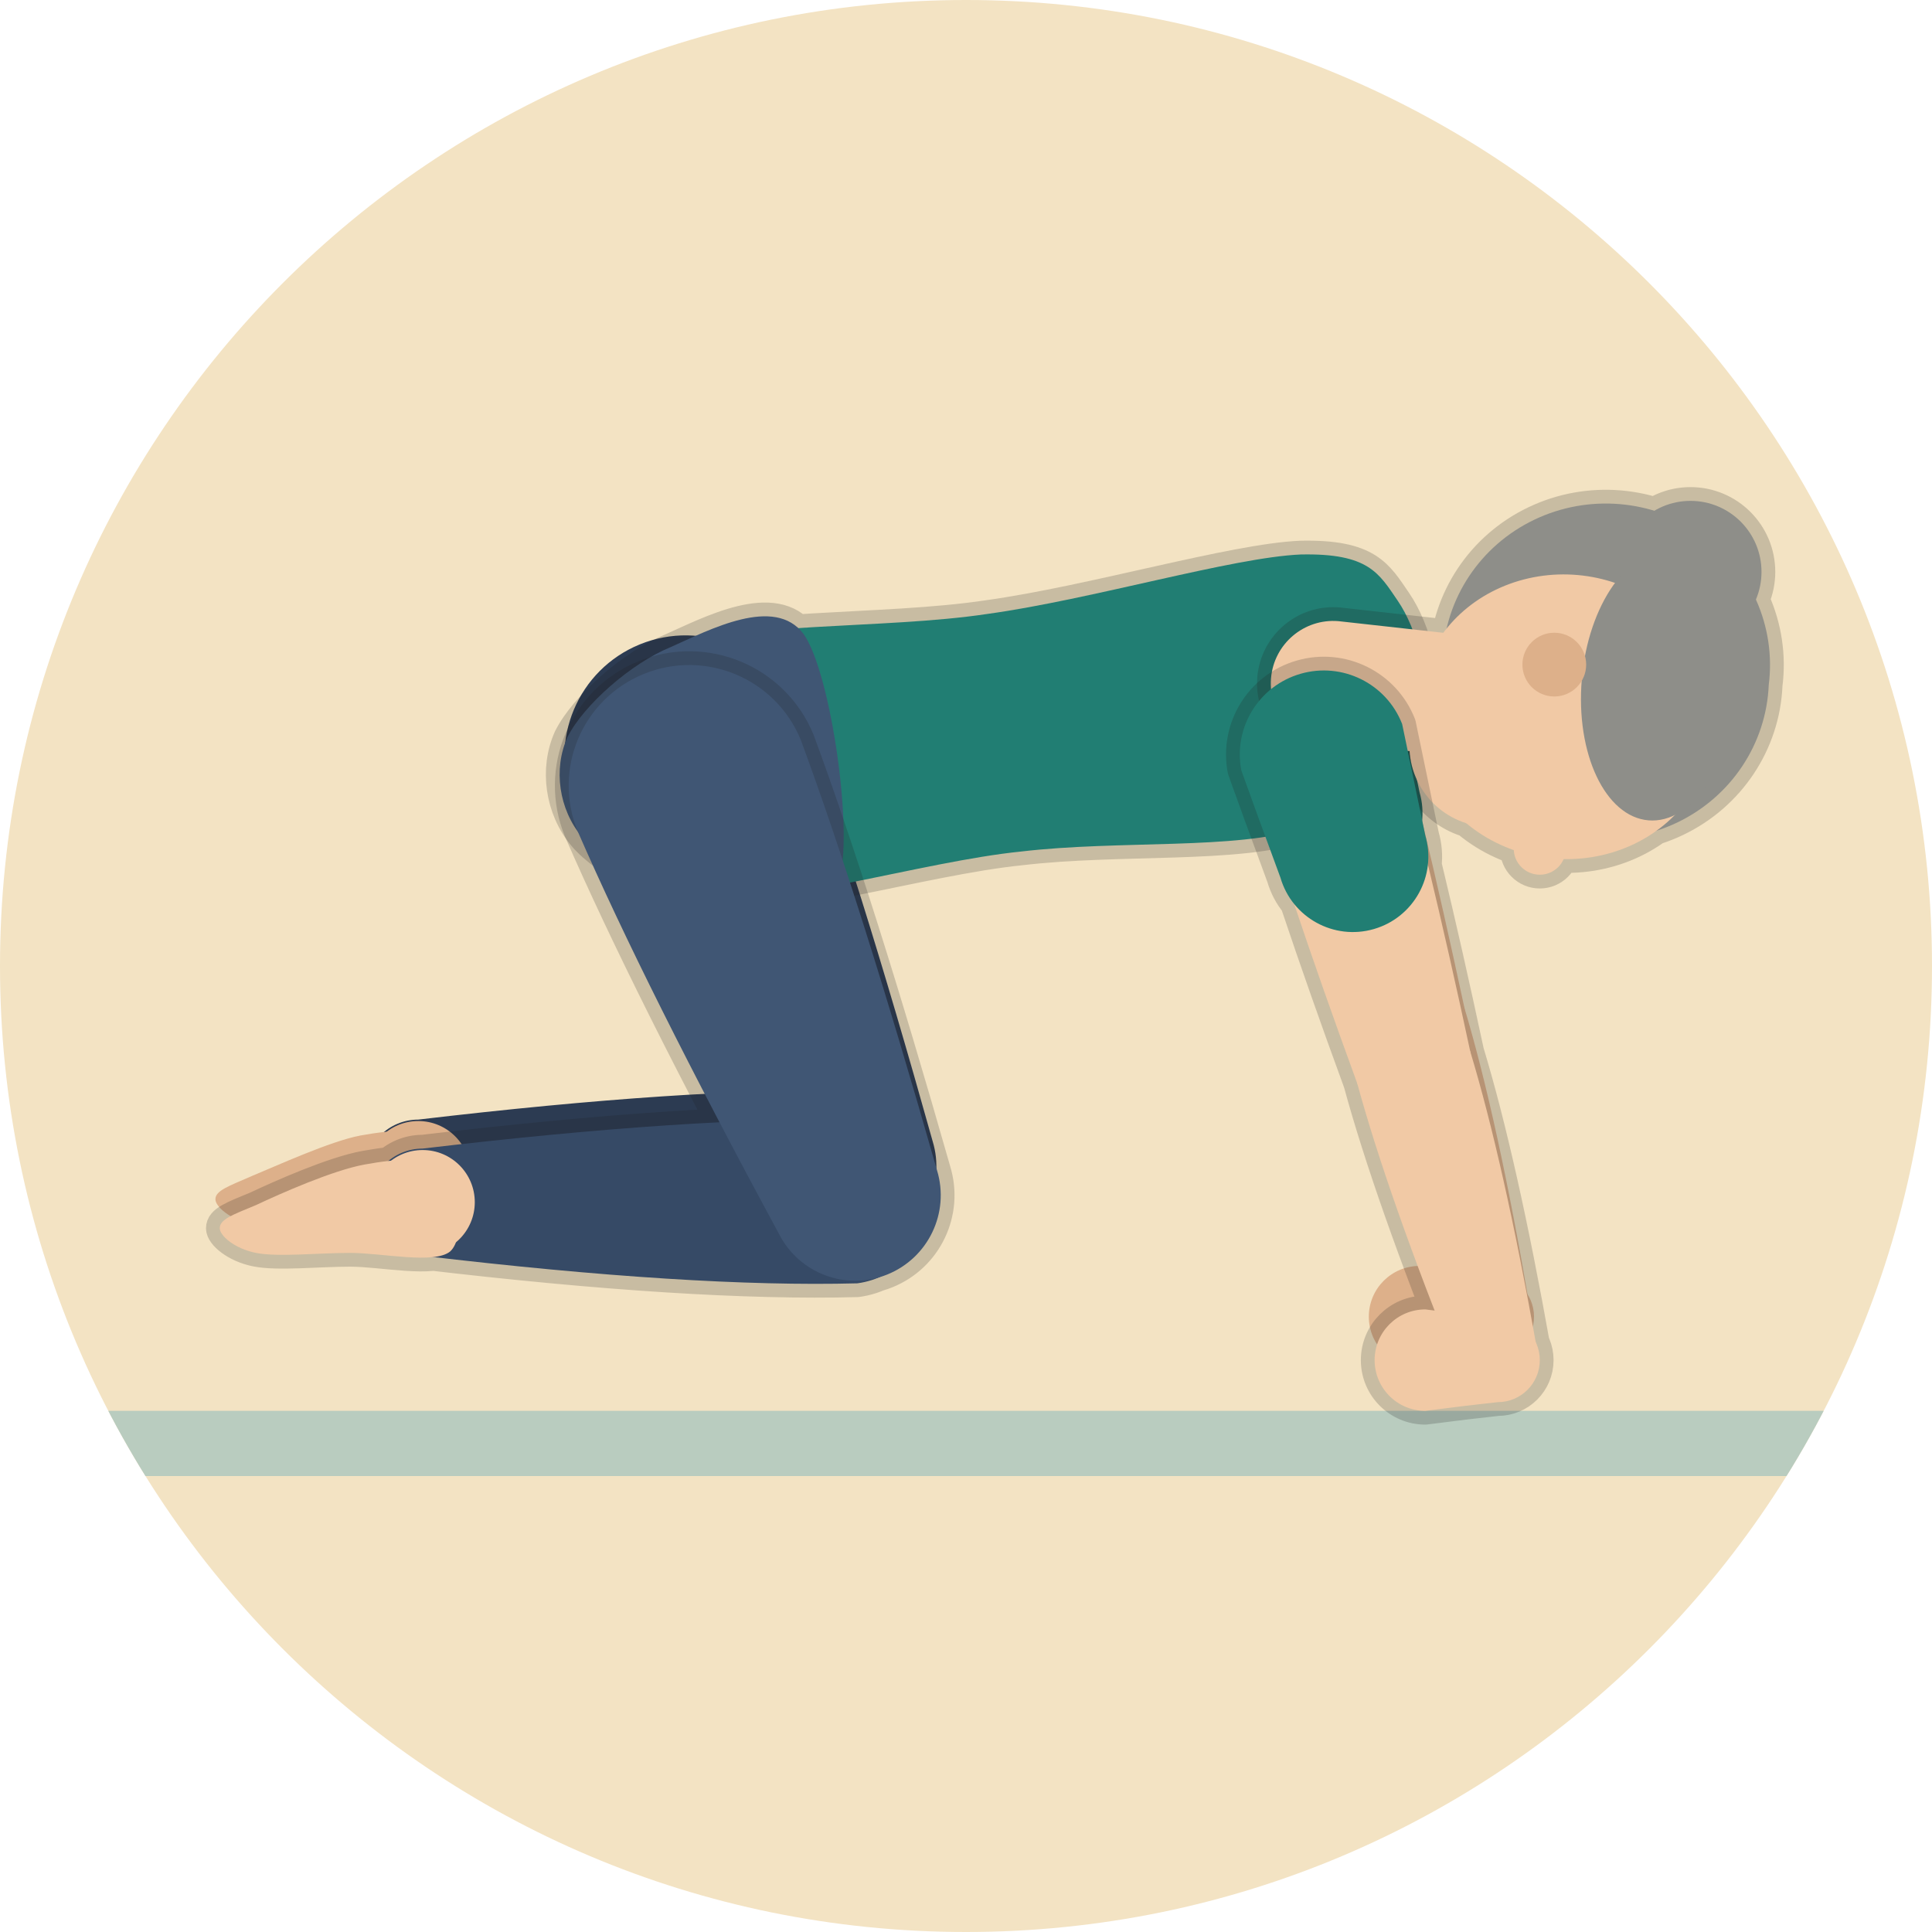
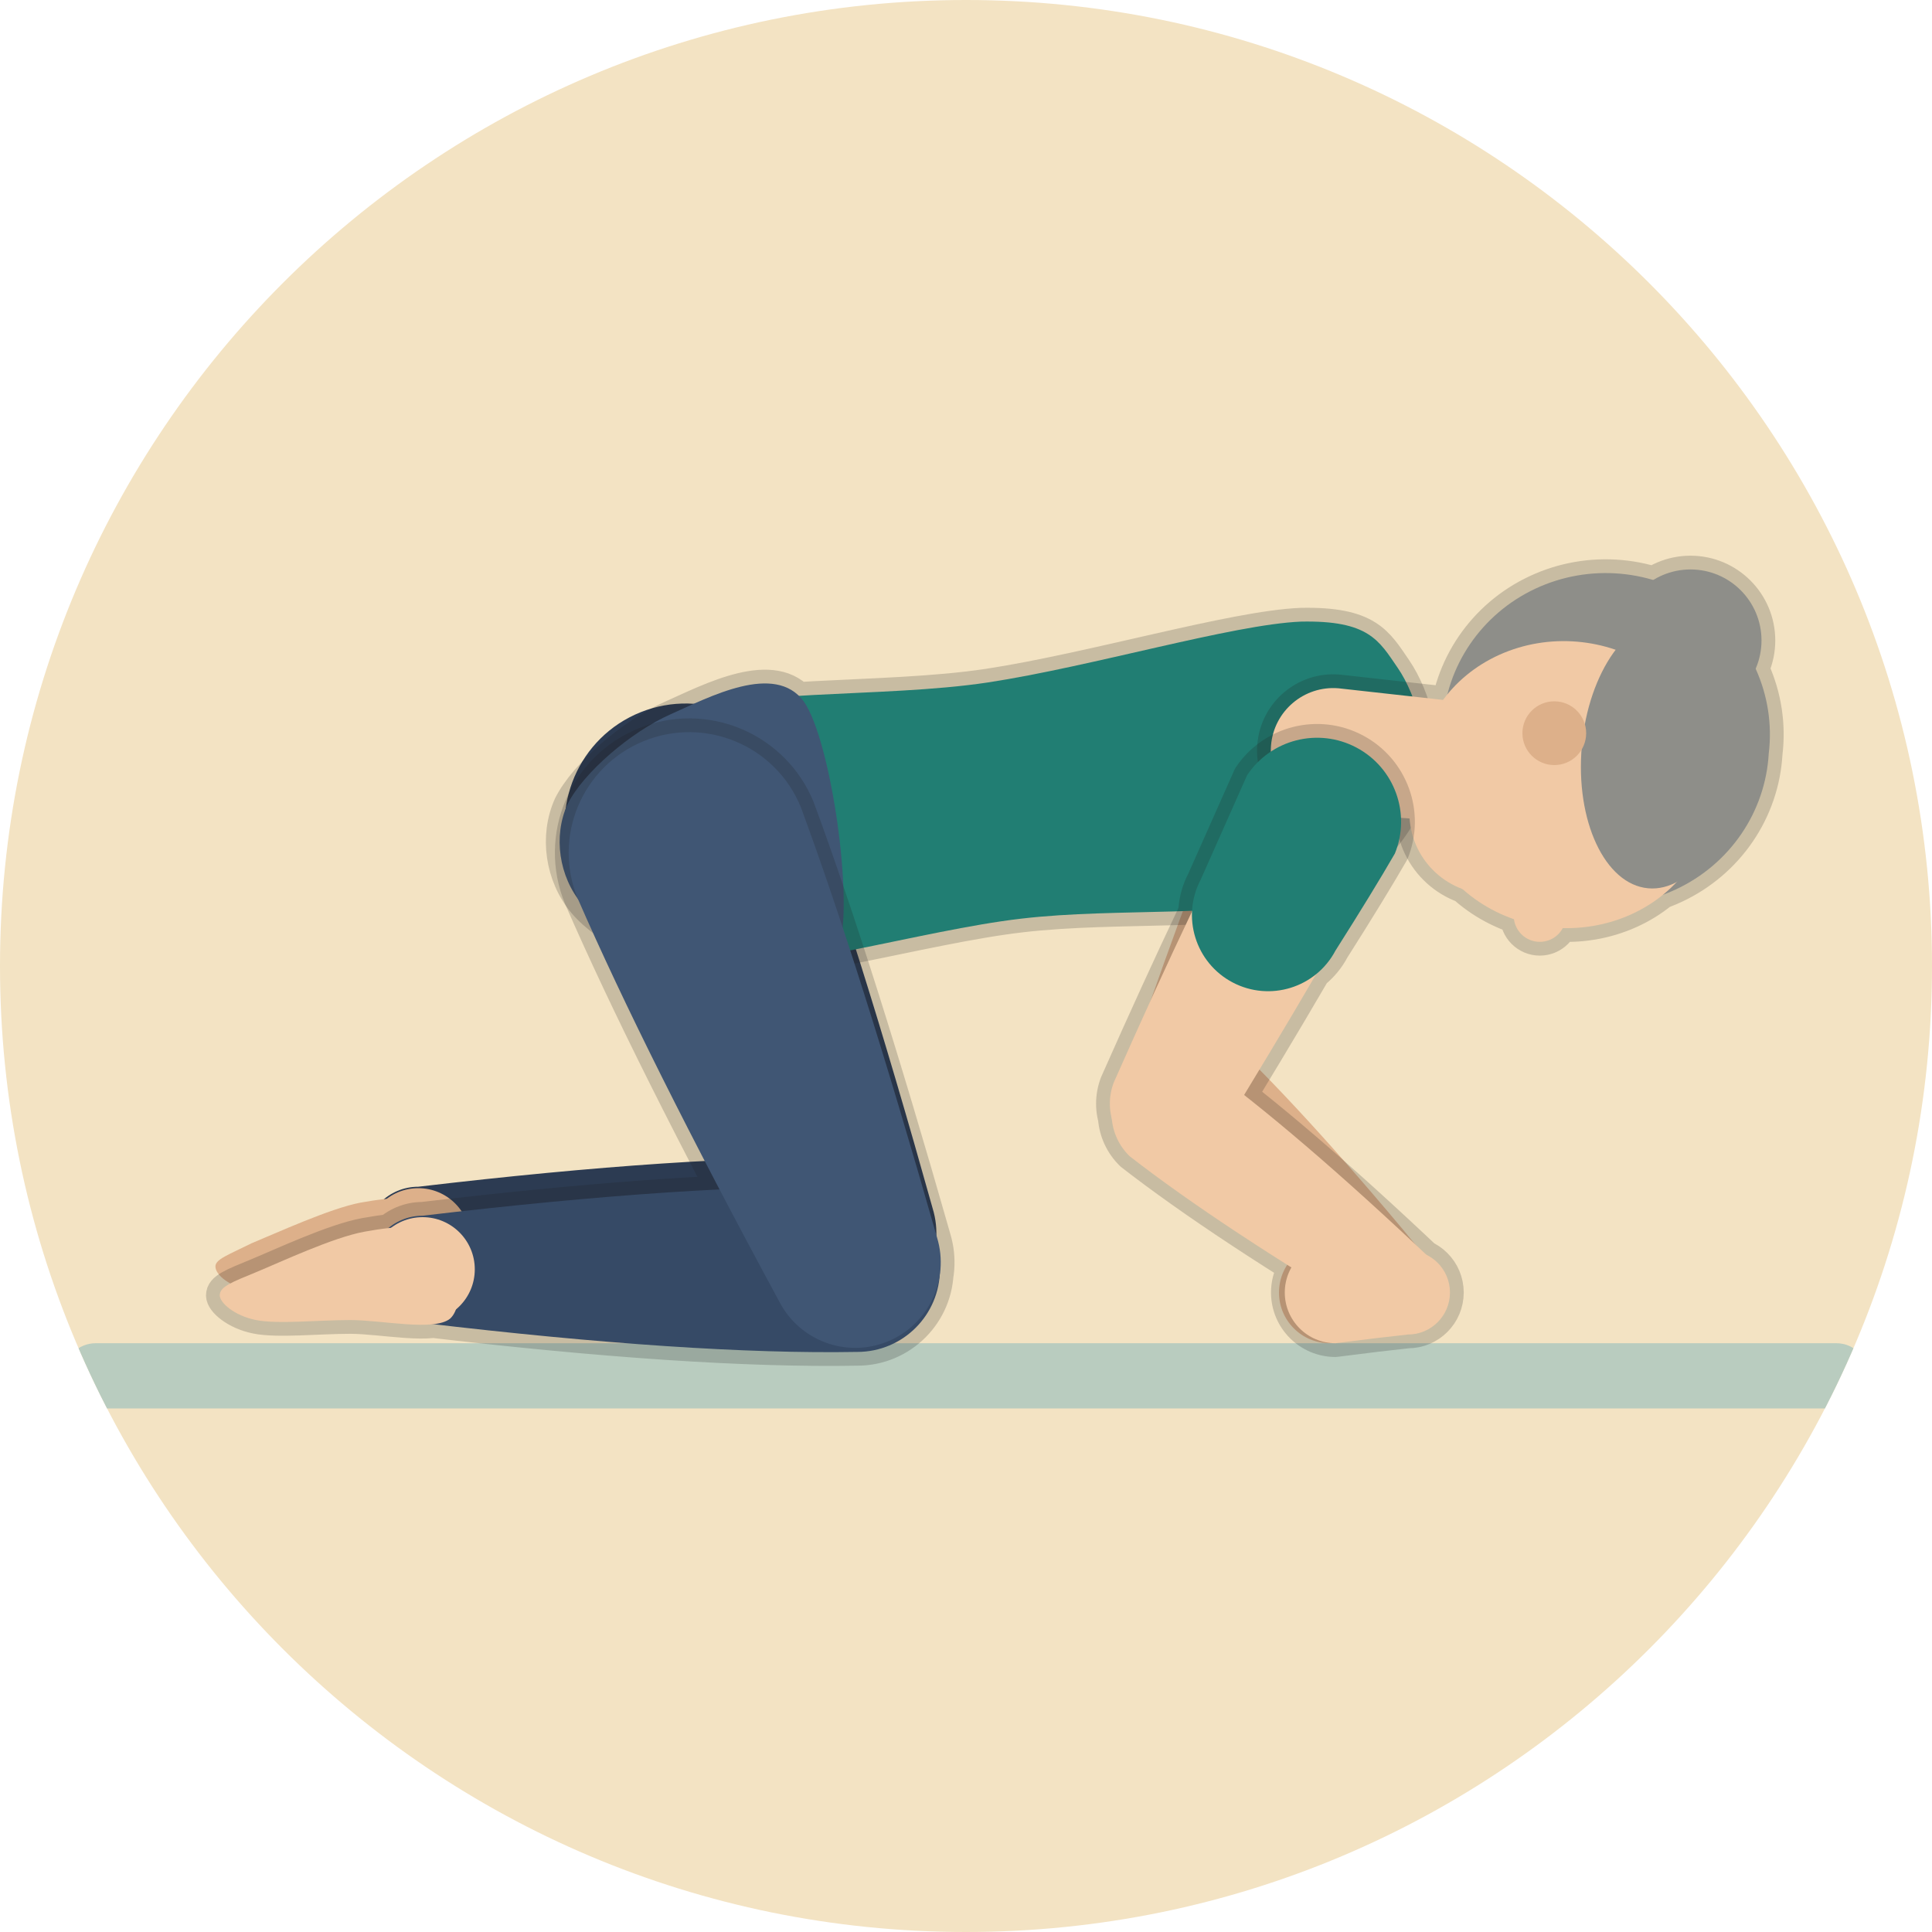
<svg xmlns="http://www.w3.org/2000/svg" viewBox="0 0 200 200" width="400" height="400" role="img" aria-label="Figure on hands and knees in profile with fingers pointing back toward the knees and hips shifted back.">
  <circle cx="100" cy="100" r="100" fill="#F3E3C3" />
  <clipPath id="c1pmoh83">
    <circle cx="100" cy="100" r="100" />
  </clipPath>
  <g clip-path="url(#c1pmoh83)">
-     <g transform="translate(100.0 146.8) scale(1.500)">
+     <g transform="translate(100.0 139.8) scale(1.500)">
      <rect x="-62.266" y="-0.5" width="124.532" height="4.5" rx="2.2" fill="#B9CCBF" />
      <g>
-         <path d="M19.3 -47.9Q21.7 -39.5 26.6 -26.0A4.1 4.1 0 0 0 34.4 -28.3Q31.4 -42.3 29.0 -50.7A5.0 5.0 0 0 0 19.3 -47.9Z" fill="#DDB08A" />
-         <path d="M18.6 -47.7Q19.6 -44.9 21.2 -40.3A5.2 5.2 0 0 0 31.3 -43.2Q30.3 -47.9 29.7 -50.9A5.8 5.8 0 0 0 18.6 -47.7Z" fill="#1B6A61" />
-         <path d="M26.6 -26.0Q28.6 -18.3 33.6 -6.2A2.8 2.8 0 0 0 38.9 -7.7Q36.7 -20.6 34.4 -28.3A4.1 4.1 0 0 0 26.6 -26.0Z" fill="#DDB08A" />
-         <path d="M36.3 -9.9Q34.4 -10.1 31.3 -10.5A3.5 3.5 0 0 0 31.3 -3.5Q34.4 -3.8 36.3 -4.1A2.9 2.9 0 0 0 36.3 -9.9Z" fill="#DDB08A" />
+         <path d="M19.5 -41.9Q16.1 -33.9 11.4 -20.3A4.1 4.1 0 0 0 18.9 -17.2Q25.4 -29.9 28.8 -38.0A5.0 5.0 0 0 0 19.5 -41.9Z" fill="#DDB08A" />
+         <path d="M18.8 -42.2Q17.8 -39.4 16.3 -34.8A5.2 5.2 0 0 0 25.9 -30.7Q28.1 -35.0 29.4 -37.7A5.8 5.8 0 0 0 18.8 -42.2Z" fill="#1B6A61" />
+         <path d="M12.3 -15.9Q17.9 -10.2 28.2 -2.0A2.8 2.8 0 0 0 32.1 -6.0Q23.8 -16.1 18.0 -21.6A4.1 4.1 0 0 0 12.3 -15.9Z" fill="#DDB08A" />
+         <path d="M30.1 -6.9Q28.2 -7.1 25.1 -7.5A3.5 3.5 0 0 0 25.1 -0.5Q28.2 -0.9 30.1 -1.1A2.9 2.9 0 0 0 30.1 -6.9Z" fill="#DDB08A" />
      </g>
      <g>
-         <path d="M-7.8 -22.6Q-19.2 -22.8 -37.8 -20.6A3.7 3.7 0 0 0 -37.8 -13.2Q-19.2 -11.0 -7.8 -11.2A5.7 5.7 0 0 0 -7.8 -22.6Z" fill="#2C3B52" />
-         <path d="M-27.1 -42.5Q-22.4 -31.7 -13.2 -14.7A5.9 5.9 0 0 0 -2.3 -19.1Q-7.5 -37.7 -11.6 -48.8A8.3 8.3 0 0 0 -27.1 -42.5Z" fill="#2C3B52" />
-         <path d="M-37.8 -13.3A3.6 3.6 0.0 1 0 -37.8 -20.5A3.6 3.6 0.0 1 0 -37.8 -13.3Z" fill="#DDB08A" />
-         <path d="M-36.3 -19.1C-35.3 -18.1 -34.8 -14.5 -35.9 -13.5C-36.9 -12.6 -40.5 -13.4 -42.8 -13.4C-45.0 -13.4 -47.8 -13.1 -49.3 -13.4C-50.8 -13.7 -51.8 -14.6 -51.8 -15.1C-51.8 -15.7 -50.9 -16.0 -49.3 -16.7C-47.6 -17.4 -43.9 -19.1 -41.8 -19.5C-39.6 -19.9 -37.2 -20.1 -36.3 -19.1Z" fill="#DDB08A" />
+         <path d="M-7.8 -13.3Q-19.2 -13.5 -37.8 -11.3A3.7 3.7 0 0 0 -37.8 -3.9Q-19.2 -1.7 -7.8 -1.9A5.7 5.7 0 0 0 -7.8 -13.3Z" fill="#2C3B52" />
+         <path d="M-27.1 -33.2Q-22.4 -22.4 -13.2 -5.4A5.9 5.9 0 0 0 -2.3 -9.8Q-7.5 -28.4 -11.6 -39.4A8.3 8.3 0 0 0 -27.1 -33.2Z" fill="#2C3B52" />
+         <path d="M-37.8 -4.0A3.6 3.6 0.0 1 0 -37.8 -11.2A3.6 3.6 0.0 1 0 -37.8 -4.0Z" fill="#DDB08A" />
+         <path d="M-36.3 -9.8C-35.3 -8.8 -34.8 -5.1 -35.9 -4.2C-36.9 -3.2 -40.5 -4.1 -42.8 -4.1C-45.0 -4.1 -47.8 -3.8 -49.3 -4.1C-50.8 -4.4 -51.8 -5.2 -51.8 -5.8C-51.8 -6.3 -50.9 -6.6 -49.3 -7.4C-47.6 -8.1 -43.9 -9.8 -41.8 -10.2C-39.6 -10.6 -37.2 -10.8 -36.3 -9.8Z" fill="#DDB08A" />
      </g>
      <g>
-         <path d="M-20.4 -53.0C-15.9 -55.0 -5.8 -54.4 1.5 -55.5C8.7 -56.5 18.4 -59.4 23.1 -59.6C27.8 -59.7 28.5 -58.3 29.8 -56.4C31.1 -54.5 32.2 -50.9 31.1 -48.3C30.1 -45.7 27.8 -42.2 23.2 -40.7C18.7 -39.2 10.6 -39.9 3.8 -39.1C-3.1 -38.4 -13.1 -35.2 -18.0 -36.0C-22.9 -36.7 -25.3 -40.9 -25.7 -43.8C-26.1 -46.6 -24.9 -51.1 -20.4 -53.0ZM-20.4 -53.2C-17.7 -54.4 -13.2 -56.8 -11.2 -54.1C-9.3 -51.4 -7.7 -40.1 -8.8 -37.0C-10.0 -34.0 -15.0 -35.1 -18.0 -35.7C-20.9 -36.2 -24.9 -38.2 -26.5 -40.1C-28.1 -42.0 -28.5 -44.8 -27.5 -47.0C-26.4 -49.2 -23.1 -52.1 -20.4 -53.2Z" fill="#1E1F1D" stroke="#1E1F1D" stroke-width="1.9" stroke-linejoin="round" opacity="0.2" />
-         <path d="M-20.4 -53.0C-15.9 -55.0 -5.8 -54.4 1.5 -55.5C8.7 -56.5 18.4 -59.4 23.1 -59.6C27.8 -59.7 28.5 -58.3 29.8 -56.4C31.1 -54.5 32.2 -50.9 31.1 -48.3C30.1 -45.7 27.8 -42.2 23.2 -40.7C18.7 -39.2 10.6 -39.9 3.8 -39.1C-3.1 -38.4 -13.1 -35.2 -18.0 -36.0C-22.9 -36.7 -25.3 -40.9 -25.7 -43.8C-26.1 -46.6 -24.9 -51.1 -20.4 -53.0Z" fill="#217E73" />
-         <path d="M-20.4 -53.2C-17.7 -54.4 -13.2 -56.8 -11.2 -54.1C-9.3 -51.4 -7.7 -40.1 -8.8 -37.0C-10.0 -34.0 -15.0 -35.1 -18.0 -35.7C-20.9 -36.2 -24.9 -38.2 -26.5 -40.1C-28.1 -42.0 -28.5 -44.8 -27.5 -47.0C-26.4 -49.2 -23.1 -52.1 -20.4 -53.2Z" fill="#405674" />
+         <path d="M-20.4 -43.7C-15.9 -45.7 -5.8 -45.0 1.5 -46.1C8.7 -47.2 18.4 -50.1 23.1 -50.3C27.8 -50.4 28.5 -49.0 29.8 -47.1C31.1 -45.2 32.2 -41.6 31.1 -39.0C30.1 -36.3 27.8 -32.9 23.2 -31.4C18.7 -29.8 10.6 -30.6 3.8 -29.8C-3.1 -29.0 -13.1 -25.9 -18.0 -26.6C-22.9 -27.4 -25.3 -31.6 -25.7 -34.4C-26.1 -37.3 -24.9 -41.8 -20.4 -43.7ZM-20.4 -43.9C-17.7 -45.1 -13.2 -47.5 -11.2 -44.8C-9.3 -42.1 -7.7 -30.8 -8.8 -27.7C-10.0 -24.6 -15.0 -25.8 -18.0 -26.3C-20.9 -26.8 -24.9 -28.9 -26.5 -30.8C-28.1 -32.7 -28.5 -35.5 -27.5 -37.7C-26.4 -39.9 -23.1 -42.7 -20.4 -43.9Z" fill="#1E1F1D" stroke="#1E1F1D" stroke-width="1.9" stroke-linejoin="round" opacity="0.2" />
+         <path d="M-20.4 -43.7C-15.9 -45.7 -5.8 -45.0 1.5 -46.1C8.7 -47.2 18.4 -50.1 23.1 -50.3C27.8 -50.4 28.5 -49.0 29.8 -47.1C31.1 -45.2 32.2 -41.6 31.1 -39.0C30.1 -36.3 27.8 -32.9 23.2 -31.4C18.7 -29.8 10.6 -30.6 3.8 -29.8C-3.1 -29.0 -13.1 -25.9 -18.0 -26.6C-22.9 -27.4 -25.3 -31.6 -25.7 -34.4C-26.1 -37.3 -24.9 -41.8 -20.4 -43.7Z" fill="#217E73" />
+         <path d="M-20.4 -43.9C-17.7 -45.1 -13.2 -47.5 -11.2 -44.8C-9.3 -42.1 -7.7 -30.8 -8.8 -27.7C-10.0 -24.6 -15.0 -25.8 -18.0 -26.3C-20.9 -26.8 -24.9 -28.9 -26.5 -30.8C-28.1 -32.7 -28.5 -35.5 -27.5 -37.7C-26.4 -39.9 -23.1 -42.7 -20.4 -43.9Z" fill="#405674" />
      </g>
      <g>
-         <path d="M25.0 -46.4Q31.2 -46.0 41.4 -45.3A4.0 4.0 0 0 0 42.1 -53.2Q31.9 -54.3 25.7 -55.0A4.3 4.3 0 0 0 25.0 -46.4ZM50.0 -53.5A4.9 4.9 0.0 1 0 50.0 -63.3A4.9 4.9 0.0 1 0 50.0 -53.5ZM32.9 -52.5A11.1 11.3 95.0 1 0 55.4 -50.6A11.1 11.3 95.0 1 0 32.9 -52.5ZM31.2 -49.3A9.4 10.2 95.0 1 0 51.5 -47.5A9.4 10.2 95.0 1 0 31.2 -49.3ZM36.2 -40.8A5.6 5.6 0.0 1 0 36.2 -52.0A5.6 5.6 0.0 1 0 36.2 -40.8ZM39.6 -37.5A1.8 1.8 0.0 1 0 39.6 -41.1A1.8 1.8 0.0 1 0 39.6 -37.5ZM42.5 -51.0A9.3 5.4 95.0 1 0 53.3 -50.1A9.3 5.4 95.0 1 0 42.5 -51.0ZM40.6 -49.8A2.2 2.2 0.0 1 0 40.6 -54.2A2.2 2.2 0.0 1 0 40.6 -49.8Z" fill="#1E1F1D" stroke="#1E1F1D" stroke-width="1.9" stroke-linejoin="round" opacity="0.2" />
-         <path d="M25.0 -46.4Q31.2 -46.0 41.4 -45.3A4.0 4.0 0 0 0 42.1 -53.2Q31.9 -54.3 25.7 -55.0A4.3 4.3 0 0 0 25.0 -46.4Z" fill="#F1C9A5" />
-         <path d="M50.0 -53.5A4.9 4.9 0.0 1 0 50.0 -63.3A4.9 4.9 0.0 1 0 50.0 -53.5Z" fill="#8E8E89" />
-         <path d="M32.9 -52.5A11.1 11.3 95.0 1 0 55.4 -50.6A11.1 11.3 95.0 1 0 32.9 -52.5Z" fill="#8E8E89" />
-         <path d="M31.2 -49.3A9.4 10.2 95.0 1 0 51.5 -47.5A9.4 10.2 95.0 1 0 31.2 -49.3Z" fill="#F1C9A5" />
-         <path d="M36.2 -40.8A5.6 5.6 0.0 1 0 36.2 -52.0A5.6 5.6 0.0 1 0 36.2 -40.8Z" fill="#F1C9A5" />
-         <path d="M39.6 -37.5A1.8 1.8 0.0 1 0 39.6 -41.1A1.8 1.8 0.0 1 0 39.6 -37.5Z" fill="#F1C9A5" />
-         <path d="M42.5 -51.0A9.3 5.4 95.0 1 0 53.3 -50.1A9.3 5.4 95.0 1 0 42.5 -51.0Z" fill="#8E8E89" />
-         <path d="M40.6 -49.8A2.2 2.2 0.0 1 0 40.6 -54.2A2.2 2.2 0.0 1 0 40.6 -49.8Z" fill="#DDB08A" />
+         <path d="M25.0 -37.1Q31.2 -36.7 41.4 -35.9A4.0 4.0 0 0 0 42.1 -43.9Q31.9 -45.0 25.7 -45.7A4.3 4.3 0 0 0 25.0 -37.1ZM50.0 -44.1A4.9 4.9 0.0 1 0 50.0 -53.9A4.9 4.9 0.0 1 0 50.0 -44.1ZM32.9 -43.2A11.1 11.3 95.0 1 0 55.4 -41.2A11.1 11.3 95.0 1 0 32.9 -43.2ZM31.2 -39.9A9.4 10.2 95.0 1 0 51.5 -38.2A9.4 10.2 95.0 1 0 31.2 -39.9ZM36.2 -31.5A5.6 5.6 0.0 1 0 36.2 -42.7A5.6 5.6 0.0 1 0 36.2 -31.5ZM39.6 -28.2A1.8 1.8 0.0 1 0 39.6 -31.8A1.8 1.8 0.0 1 0 39.6 -28.2ZM42.5 -41.7A9.3 5.4 95.0 1 0 53.3 -40.7A9.3 5.4 95.0 1 0 42.5 -41.7ZM40.6 -40.4A2.2 2.2 0.0 1 0 40.6 -44.8A2.2 2.2 0.0 1 0 40.6 -40.4Z" fill="#1E1F1D" stroke="#1E1F1D" stroke-width="1.9" stroke-linejoin="round" opacity="0.2" />
+         <path d="M25.0 -37.1Q31.2 -36.7 41.4 -35.9A4.0 4.0 0 0 0 42.1 -43.9Q31.9 -45.0 25.7 -45.7A4.3 4.3 0 0 0 25.0 -37.1Z" fill="#F1C9A5" />
+         <path d="M50.0 -44.1A4.9 4.9 0.0 1 0 50.0 -53.9A4.9 4.9 0.0 1 0 50.0 -44.1Z" fill="#8E8E89" />
+         <path d="M32.9 -43.2A11.1 11.3 95.0 1 0 55.4 -41.2A11.1 11.3 95.0 1 0 32.9 -43.2Z" fill="#8E8E89" />
+         <path d="M31.2 -39.9A9.4 10.2 95.0 1 0 51.5 -38.2A9.4 10.2 95.0 1 0 31.2 -39.9Z" fill="#F1C9A5" />
+         <path d="M36.2 -31.5A5.6 5.6 0.0 1 0 36.2 -42.7A5.6 5.6 0.0 1 0 36.2 -31.5Z" fill="#F1C9A5" />
+         <path d="M39.6 -28.2A1.8 1.8 0.0 1 0 39.6 -31.8A1.8 1.8 0.0 1 0 39.6 -28.2Z" fill="#F1C9A5" />
+         <path d="M42.5 -41.7A9.3 5.4 95.0 1 0 53.3 -40.7A9.3 5.4 95.0 1 0 42.5 -41.7Z" fill="#8E8E89" />
+         <path d="M40.6 -40.4A2.2 2.2 0.0 1 0 40.6 -44.8A2.2 2.2 0.0 1 0 40.6 -40.4Z" fill="#DDB08A" />
      </g>
      <g>
-         <path d="M-7.5 -20.6Q-18.9 -20.8 -37.5 -18.6A3.7 3.7 0 0 0 -37.5 -11.2Q-18.9 -9.0 -7.5 -9.3A5.7 5.7 0 0 0 -7.5 -20.6ZM-26.8 -40.5Q-22.1 -29.7 -12.9 -12.7A5.9 5.9 0 0 0 -2.0 -17.1Q-7.3 -35.7 -11.4 -46.8A8.3 8.3 0 0 0 -26.8 -40.5ZM-37.5 -11.3A3.6 3.6 0.0 1 0 -37.5 -18.5A3.6 3.6 0.0 1 0 -37.5 -11.3ZM-36.0 -17.1C-35.0 -16.1 -34.5 -12.5 -35.6 -11.5C-36.7 -10.6 -40.3 -11.4 -42.5 -11.4C-44.7 -11.4 -47.5 -11.1 -49.0 -11.4C-50.5 -11.7 -51.5 -12.6 -51.5 -13.1C-51.5 -13.7 -50.7 -14.0 -49.0 -14.7C-47.3 -15.5 -43.7 -17.1 -41.5 -17.5C-39.3 -17.9 -37.0 -18.1 -36.0 -17.1Z" fill="#1E1F1D" stroke="#1E1F1D" stroke-width="1.9" stroke-linejoin="round" opacity="0.2" />
-         <path d="M-7.5 -20.6Q-18.9 -20.8 -37.5 -18.6A3.7 3.7 0 0 0 -37.5 -11.2Q-18.9 -9.0 -7.5 -9.3A5.7 5.7 0 0 0 -7.5 -20.6Z" fill="#364A66" />
-         <path d="M-26.8 -40.5Q-22.1 -29.7 -12.9 -12.7A5.9 5.9 0 0 0 -2.0 -17.1Q-7.3 -35.7 -11.4 -46.8A8.3 8.3 0 0 0 -26.8 -40.5Z" fill="#405674" />
-         <path d="M-37.5 -11.3A3.6 3.6 0.0 1 0 -37.5 -18.5A3.6 3.6 0.0 1 0 -37.5 -11.3Z" fill="#F1C9A5" />
-         <path d="M-36.0 -17.1C-35.0 -16.1 -34.5 -12.5 -35.6 -11.5C-36.7 -10.6 -40.3 -11.4 -42.5 -11.4C-44.7 -11.4 -47.5 -11.1 -49.0 -11.4C-50.5 -11.7 -51.5 -12.6 -51.5 -13.1C-51.5 -13.7 -50.7 -14.0 -49.0 -14.7C-47.3 -15.5 -43.7 -17.1 -41.5 -17.5C-39.3 -17.9 -37.0 -18.1 -36.0 -17.1Z" fill="#F1C9A5" />
+         <path d="M-7.5 -11.3Q-18.9 -11.5 -37.5 -9.3A3.7 3.7 0 0 0 -37.5 -1.9Q-18.9 0.3 -7.5 0.1A5.7 5.7 0 0 0 -7.5 -11.3ZM-26.8 -31.2Q-22.1 -20.4 -12.9 -3.4A5.9 5.9 0 0 0 -2.0 -7.8Q-7.3 -26.4 -11.4 -37.5A8.3 8.3 0 0 0 -26.8 -31.2ZM-37.5 -2.0A3.6 3.6 0.0 1 0 -37.5 -9.2A3.6 3.6 0.0 1 0 -37.5 -2.0ZM-36.0 -7.8C-35.0 -6.8 -34.5 -3.2 -35.6 -2.2C-36.7 -1.3 -40.3 -2.1 -42.5 -2.1C-44.7 -2.1 -47.5 -1.8 -49.0 -2.1C-50.5 -2.4 -51.5 -3.3 -51.5 -3.8C-51.5 -4.4 -50.7 -4.7 -49.0 -5.4C-47.3 -6.1 -43.7 -7.8 -41.5 -8.2C-39.3 -8.6 -37.0 -8.8 -36.0 -7.8Z" fill="#1E1F1D" stroke="#1E1F1D" stroke-width="1.9" stroke-linejoin="round" opacity="0.2" />
+         <path d="M-7.5 -11.3Q-18.9 -11.5 -37.5 -9.3A3.7 3.7 0 0 0 -37.5 -1.9Q-18.9 0.3 -7.5 0.1A5.7 5.7 0 0 0 -7.5 -11.3Z" fill="#364A66" />
+         <path d="M-26.8 -31.2Q-22.1 -20.4 -12.9 -3.4A5.9 5.9 0 0 0 -2.0 -7.8Q-7.3 -26.4 -11.4 -37.5A8.3 8.3 0 0 0 -26.8 -31.2Z" fill="#405674" />
+         <path d="M-37.5 -2.0A3.6 3.6 0.0 1 0 -37.5 -9.2A3.6 3.6 0.0 1 0 -37.5 -2.0Z" fill="#F1C9A5" />
+         <path d="M-36.0 -7.8C-35.0 -6.8 -34.5 -3.2 -35.6 -2.2C-36.7 -1.3 -40.3 -2.1 -42.5 -2.1C-44.7 -2.1 -47.5 -1.8 -49.0 -2.1C-50.5 -2.4 -51.5 -3.3 -51.5 -3.8C-51.5 -4.4 -50.7 -4.7 -49.0 -5.4C-47.3 -6.1 -43.7 -7.8 -41.5 -8.2C-39.3 -8.6 -37.0 -8.8 -36.0 -7.8Z" fill="#F1C9A5" />
      </g>
      <g>
-         <path d="M19.7 -44.9Q22.1 -36.5 27.0 -23.1A4.1 4.1 0 0 0 34.8 -25.3Q31.8 -39.3 29.4 -47.7A5.0 5.0 0 0 0 19.7 -44.9ZM19.0 -44.7Q20.0 -41.9 21.7 -37.3A5.2 5.2 0 0 0 31.7 -40.2Q30.7 -45.0 30.1 -47.9A5.8 5.8 0 0 0 19.0 -44.7ZM27.0 -23.1Q29.1 -15.4 34.0 -3.2A2.8 2.8 0 0 0 39.4 -4.8Q37.1 -17.7 34.8 -25.3A4.1 4.1 0 0 0 27.0 -23.1ZM36.7 -6.9Q34.8 -7.1 31.7 -7.5A3.5 3.5 0 0 0 31.7 -0.5Q34.8 -0.9 36.7 -1.1A2.9 2.9 0 0 0 36.7 -6.9Z" fill="#1E1F1D" stroke="#1E1F1D" stroke-width="1.9" stroke-linejoin="round" opacity="0.2" />
-         <path d="M19.7 -44.9Q22.1 -36.5 27.0 -23.1A4.1 4.1 0 0 0 34.8 -25.3Q31.8 -39.3 29.4 -47.7A5.0 5.0 0 0 0 19.7 -44.9Z" fill="#F1C9A5" />
-         <path d="M19.0 -44.7Q20.0 -41.9 21.7 -37.3A5.2 5.2 0 0 0 31.7 -40.2Q30.7 -45.0 30.1 -47.9A5.8 5.8 0 0 0 19.0 -44.7Z" fill="#217E73" />
-         <path d="M27.0 -23.1Q29.1 -15.4 34.0 -3.2A2.8 2.8 0 0 0 39.4 -4.8Q37.1 -17.7 34.8 -25.3A4.1 4.1 0 0 0 27.0 -23.1Z" fill="#F1C9A5" />
-         <path d="M36.7 -6.9Q34.8 -7.1 31.7 -7.5A3.5 3.5 0 0 0 31.7 -0.5Q34.8 -0.9 36.7 -1.1A2.9 2.9 0 0 0 36.7 -6.9Z" fill="#F1C9A5" />
+         <path d="M20.1 -39.3Q16.0 -31.6 10.2 -18.5A4.1 4.1 0 0 0 17.4 -14.7Q24.9 -26.9 29.0 -34.6A5.0 5.0 0 0 0 20.1 -39.3ZM19.4 -39.7Q18.2 -37.0 16.2 -32.5A5.2 5.2 0 0 0 25.5 -27.6Q28.1 -31.7 29.6 -34.3A5.8 5.8 0 0 0 19.4 -39.7ZM11.3 -13.4Q17.6 -8.5 28.9 -1.8A2.8 2.8 0 0 0 32.2 -6.2Q22.7 -15.2 16.2 -19.9A4.1 4.1 0 0 0 11.3 -13.4ZM30.5 -6.9Q28.6 -7.1 25.5 -7.5A3.5 3.5 0 0 0 25.5 -0.5Q28.6 -0.9 30.5 -1.1A2.9 2.9 0 0 0 30.5 -6.9Z" fill="#1E1F1D" stroke="#1E1F1D" stroke-width="1.9" stroke-linejoin="round" opacity="0.2" />
+         <path d="M20.1 -39.3Q16.0 -31.6 10.2 -18.5A4.1 4.1 0 0 0 17.4 -14.7Q24.9 -26.9 29.0 -34.6A5.0 5.0 0 0 0 20.1 -39.3Z" fill="#F1C9A5" />
+         <path d="M19.4 -39.7Q18.2 -37.0 16.2 -32.5A5.2 5.2 0 0 0 25.5 -27.6Q28.1 -31.7 29.6 -34.3A5.8 5.8 0 0 0 19.4 -39.7Z" fill="#217E73" />
+         <path d="M11.3 -13.4Q17.6 -8.5 28.9 -1.8A2.8 2.8 0 0 0 32.2 -6.2Q22.7 -15.2 16.2 -19.9A4.1 4.1 0 0 0 11.3 -13.4Z" fill="#F1C9A5" />
+         <path d="M30.5 -6.9Q28.6 -7.1 25.5 -7.5A3.5 3.5 0 0 0 25.5 -0.5Q28.6 -0.9 30.5 -1.1A2.9 2.9 0 0 0 30.5 -6.9Z" fill="#F1C9A5" />
      </g>
    </g>
  </g>
</svg>
